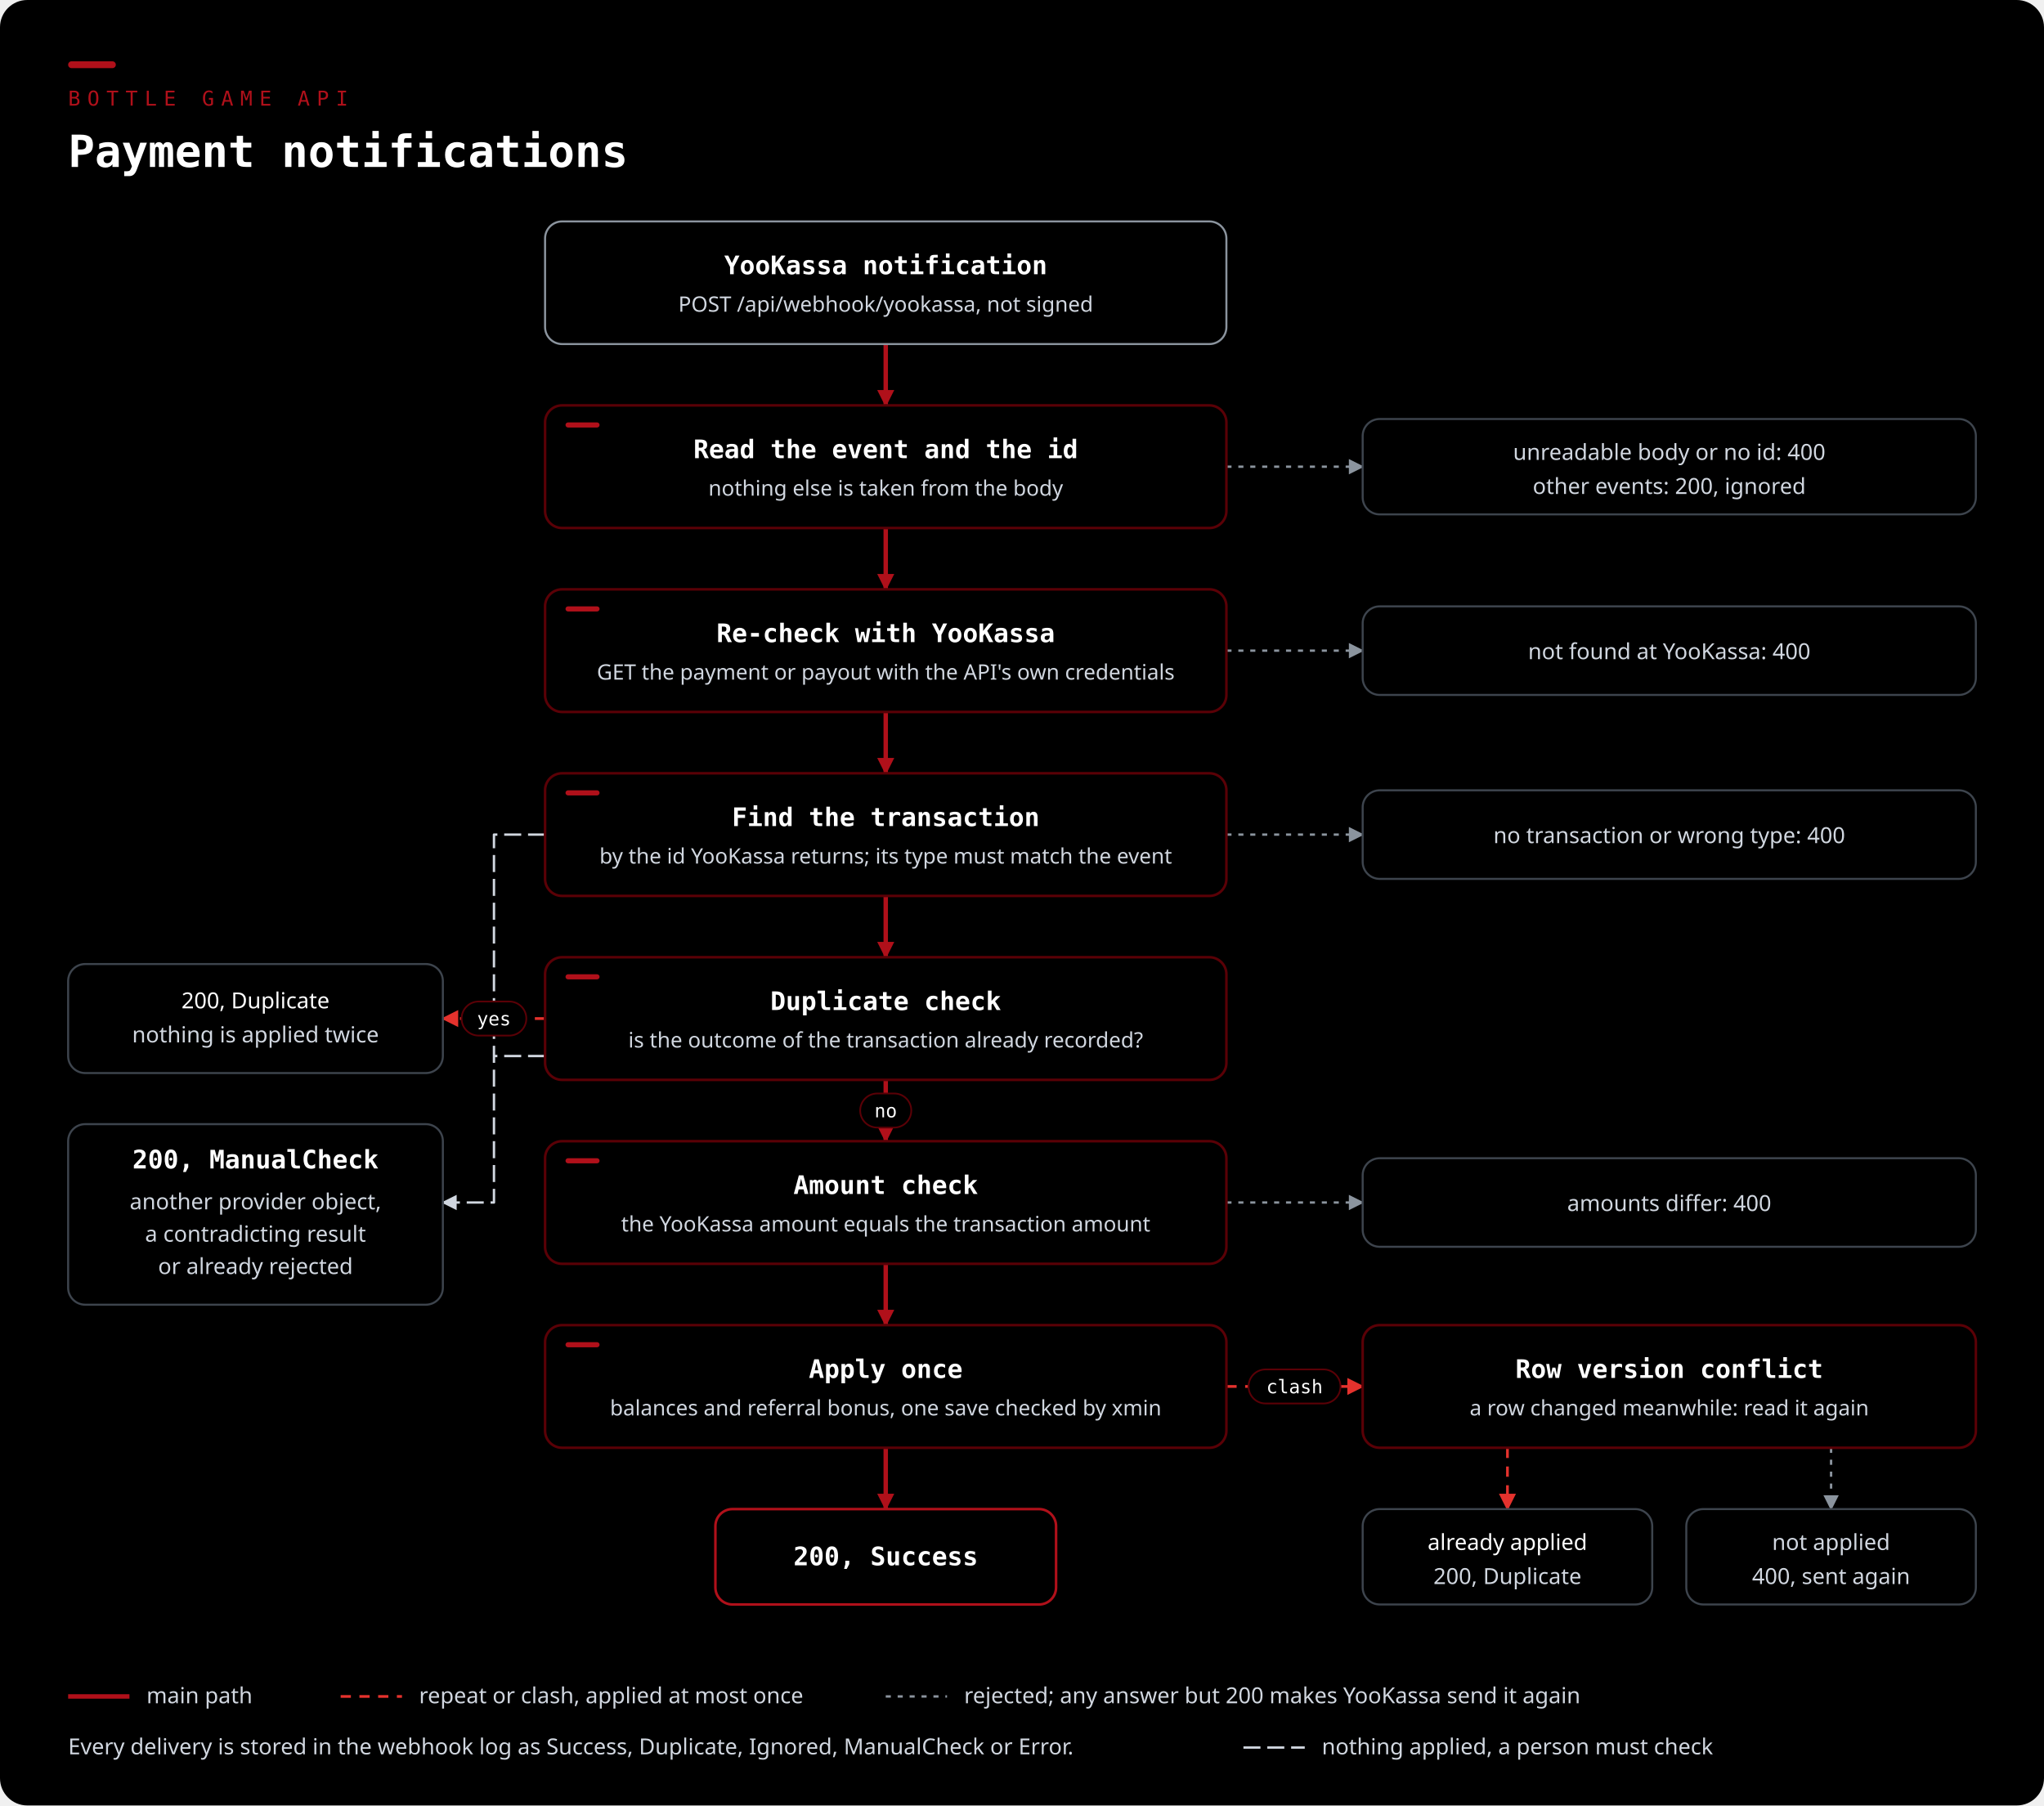
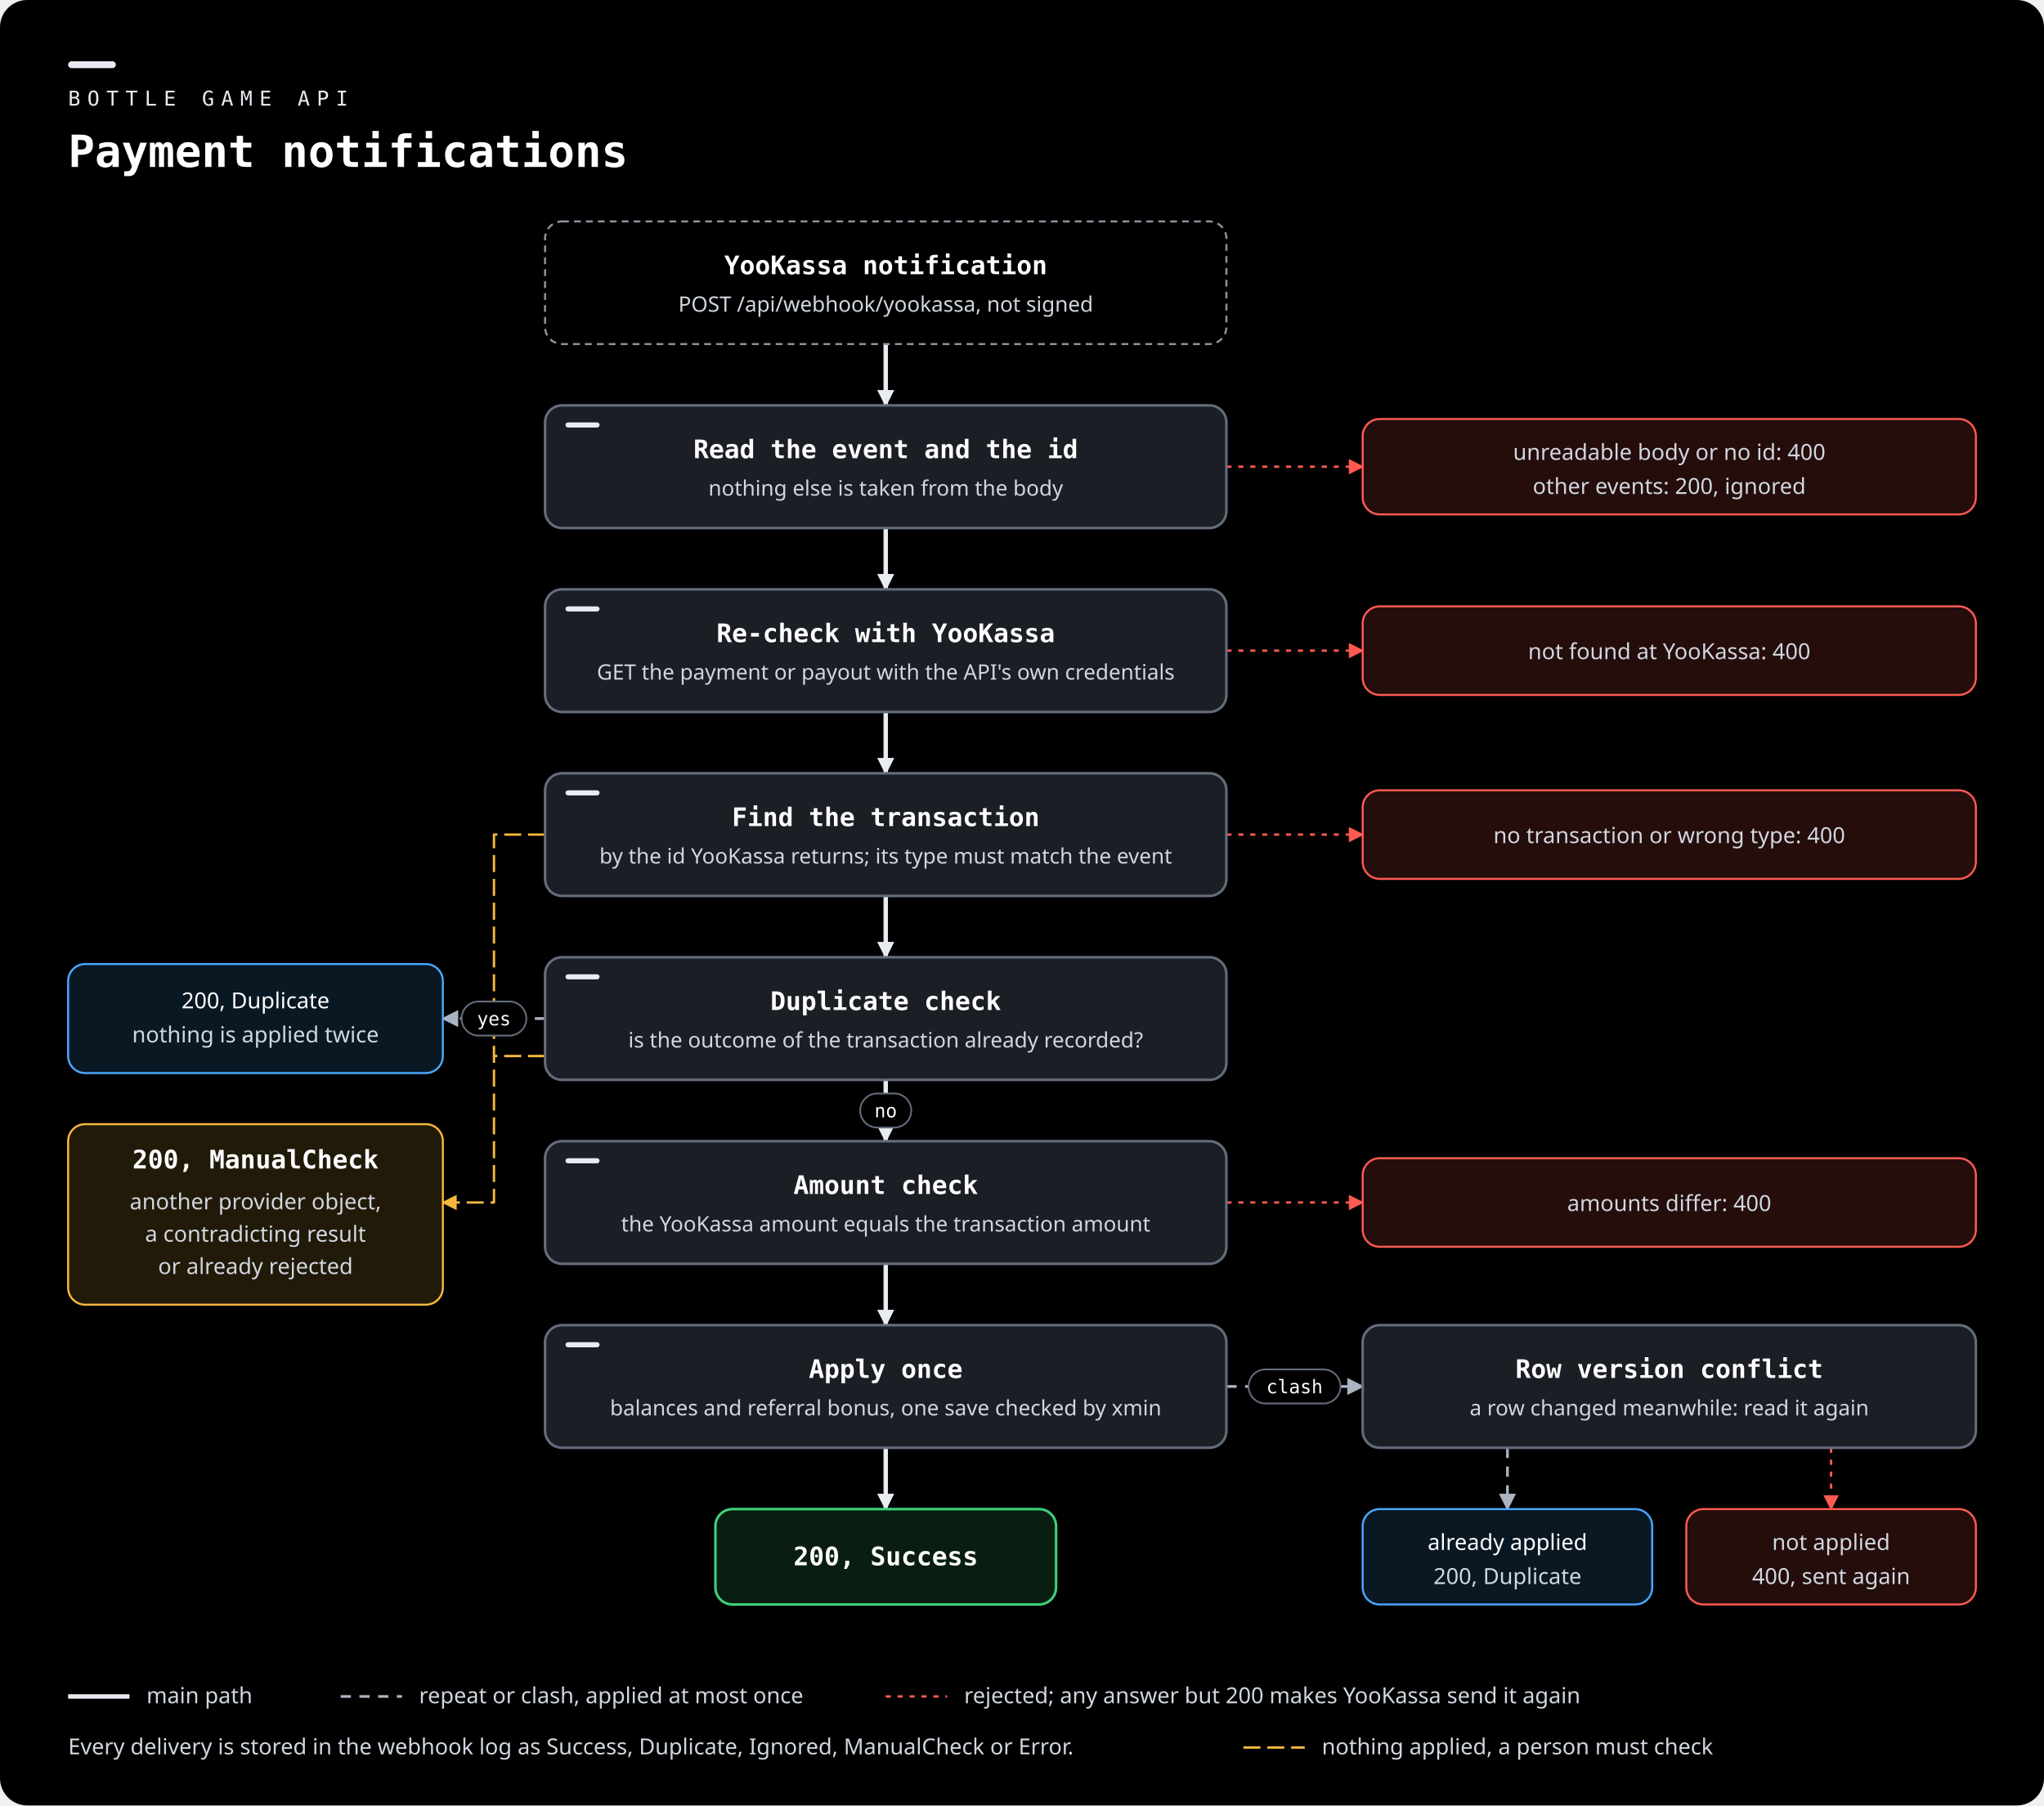
<svg xmlns="http://www.w3.org/2000/svg" width="1200" height="1060" viewBox="0 0 1200 1060">
  <defs>
    <style>
      .bg { fill: #000000; }
-       .node { fill: #000000; stroke: #5a0006; stroke-width: 1.5; }
+       .node { fill: #1b1e24; stroke: #646d7c; stroke-width: 1.5; }
      .ext { fill: #000000; stroke: #8b949e; stroke-width: 1.2; }
-       .done { fill: #000000; stroke: #b0101a; stroke-width: 1.5; }
+       .done { fill: #1b1e24; stroke: #e8ecf2; stroke-width: 1.5; }
      .note { fill: #000000; stroke: #3d444d; stroke-width: 1.2; }
-       .bar { fill: #b0101a; }
+       .bar { fill: #e8ecf2; }
      .t { font-family: 'JetBrains Mono', Consolas, monospace; font-weight: 700; font-size: 15px; fill: #ffffff; text-anchor: middle; }
      .s { font-family: 'IBM Plex Sans', 'Segoe UI', sans-serif; font-weight: 400; font-size: 12.5px; fill: #d1d7e0; text-anchor: middle; }
      .n { font-family: 'IBM Plex Sans', 'Segoe UI', sans-serif; font-weight: 400; font-size: 13px; fill: #d1d7e0; text-anchor: middle; }
      .n-ok { fill: #ffffff; }
-       .handle { font-family: 'JetBrains Mono', Consolas, monospace; font-weight: 500; font-size: 12px; letter-spacing: 4px; fill: #b0101a; }
+       .handle { font-family: 'JetBrains Mono', Consolas, monospace; font-weight: 500; font-size: 12px; letter-spacing: 4px; fill: #e8ecf2; }
      .title { font-family: 'JetBrains Mono', Consolas, monospace; font-weight: 700; font-size: 26px; fill: #ffffff; }
-       .main { stroke: #b0101a; stroke-width: 2.6; fill: none; stroke-linejoin: round; }
-       .second { stroke: #e5322d; stroke-width: 1.6; fill: none; stroke-dasharray: 6 5; stroke-linejoin: round; }
+       .main { stroke: #e8ecf2; stroke-width: 2.6; fill: none; stroke-linejoin: round; }
+       .second { stroke: #aab3c0; stroke-width: 1.6; fill: none; stroke-dasharray: 6 5; stroke-linejoin: round; }
      .reject { stroke: #8b949e; stroke-width: 1.4; fill: none; stroke-dasharray: 3 4; stroke-linejoin: round; }
      .manual { stroke: #d1d7e0; stroke-width: 1.4; fill: none; stroke-dasharray: 10 4; stroke-linejoin: round; }
-       .pill { fill: #000000; stroke: #5a0006; stroke-width: 1; }
+       .pill { fill: #000000; stroke: #646d7c; stroke-width: 1; }
      .l { font-family: 'JetBrains Mono', Consolas, monospace; font-weight: 500; font-size: 11px; text-anchor: middle; }
      .l-main { fill: #ffffff; }
      .l-second { fill: #ffffff; }
      .legend { font-family: 'IBM Plex Sans', 'Segoe UI', sans-serif; font-size: 13px; fill: #d1d7e0; }
+       .ext { stroke-dasharray: 4 3; } .reject { stroke: #ff5a52; } .manual { stroke: #f5b83d; }
    </style>
    <marker id="arrow-main" viewBox="0 0 10 10" refX="9" refY="5" markerWidth="10" markerHeight="10" markerUnits="userSpaceOnUse" orient="auto">
-       <path d="M0,0 L10,5 L0,10 z" fill="#b0101a" />
+       <path d="M0,0 L10,5 L0,10 z" fill="#e8ecf2" />
    </marker>
    <marker id="arrow-second" viewBox="0 0 10 10" refX="9" refY="5" markerWidth="10" markerHeight="10" markerUnits="userSpaceOnUse" orient="auto">
-       <path d="M0,0 L10,5 L0,10 z" fill="#e5322d" />
+       <path d="M0,0 L10,5 L0,10 z" fill="#aab3c0" />
    </marker>
    <marker id="arrow-manual" viewBox="0 0 10 10" refX="9" refY="5" markerWidth="9" markerHeight="9" markerUnits="userSpaceOnUse" orient="auto">
-       <path d="M0,0 L10,5 L0,10 z" fill="#d1d7e0" />
+       <path d="M0,0 L10,5 L0,10 z" fill="#f5b83d" />
    </marker>
    <marker id="arrow-reject" viewBox="0 0 10 10" refX="9" refY="5" markerWidth="9" markerHeight="9" markerUnits="userSpaceOnUse" orient="auto">
-       <path d="M0,0 L10,5 L0,10 z" fill="#8b949e" />
+       <path d="M0,0 L10,5 L0,10 z" fill="#ff5a52" />
    </marker>
  </defs>
  <rect class="bg" width="1200" height="1060" rx="16" />
  <rect class="bar" x="40" y="36" width="28" height="4" rx="2" />
  <text class="handle" x="40" y="62">BOTTLE GAME API</text>
  <text class="title" x="40" y="98">Payment notifications</text>
  <path class="main" d="M520,202 V238" marker-end="url(#arrow-main)" />
  <path class="main" d="M520,310 V346" marker-end="url(#arrow-main)" />
  <path class="main" d="M520,418 V454" marker-end="url(#arrow-main)" />
  <path class="main" d="M520,526 V562" marker-end="url(#arrow-main)" />
  <path class="main" d="M520,634 V670" marker-end="url(#arrow-main)" />
  <path class="main" d="M520,742 V778" marker-end="url(#arrow-main)" />
  <path class="main" d="M520,850 V886" marker-end="url(#arrow-main)" />
  <path class="reject" d="M720,274 H800" marker-end="url(#arrow-reject)" />
  <path class="reject" d="M720,382 H800" marker-end="url(#arrow-reject)" />
  <path class="reject" d="M720,490 H800" marker-end="url(#arrow-reject)" />
  <path class="reject" d="M720,706 H800" marker-end="url(#arrow-reject)" />
  <path class="reject" d="M1075,850 V886" marker-end="url(#arrow-reject)" />
  <path class="second" d="M320,598 H260" marker-end="url(#arrow-second)" />
  <path class="second" d="M720,814 H800" marker-end="url(#arrow-second)" />
  <path class="second" d="M885,850 V886" marker-end="url(#arrow-second)" />
  <path class="manual" d="M320,490 H290 V706 H260" marker-end="url(#arrow-manual)" />
  <path class="manual" d="M320,620 H290" />
  <rect class="pill" x="271" y="588" width="38" height="20" rx="10" />
  <text class="l l-second" x="290" y="602">yes</text>
  <rect class="pill" x="505" y="642" width="30" height="20" rx="10" />
  <text class="l l-main" x="520" y="656">no</text>
  <rect class="pill" x="733" y="804" width="54" height="20" rx="10" />
  <text class="l l-second" x="760" y="818">clash</text>
  <rect class="ext" x="320" y="130" width="400" height="72" rx="10" />
  <text class="t" x="520" y="161">YooKassa notification</text>
  <text class="s" x="520" y="183">POST /api/webhook/yookassa, not signed</text>
  <rect class="node" x="320" y="238" width="400" height="72" rx="10" />
  <rect class="bar" x="332" y="248" width="20" height="3" rx="1.5" />
  <text class="t" x="520" y="269">Read the event and the id</text>
  <text class="s" x="520" y="291">nothing else is taken from the body</text>
  <rect class="node" x="320" y="346" width="400" height="72" rx="10" />
  <rect class="bar" x="332" y="356" width="20" height="3" rx="1.5" />
  <text class="t" x="520" y="377">Re-check with YooKassa</text>
  <text class="s" x="520" y="399">GET the payment or payout with the API's own credentials</text>
  <rect class="node" x="320" y="454" width="400" height="72" rx="10" />
  <rect class="bar" x="332" y="464" width="20" height="3" rx="1.5" />
  <text class="t" x="520" y="485">Find the transaction</text>
  <text class="s" x="520" y="507">by the id YooKassa returns; its type must match the event</text>
  <rect class="node" x="320" y="562" width="400" height="72" rx="10" />
  <rect class="bar" x="332" y="572" width="20" height="3" rx="1.5" />
  <text class="t" x="520" y="593">Duplicate check</text>
  <text class="s" x="520" y="615">is the outcome of the transaction already recorded?</text>
  <rect class="node" x="320" y="670" width="400" height="72" rx="10" />
  <rect class="bar" x="332" y="680" width="20" height="3" rx="1.5" />
  <text class="t" x="520" y="701">Amount check</text>
  <text class="s" x="520" y="723">the YooKassa amount equals the transaction amount</text>
  <rect class="node" x="320" y="778" width="400" height="72" rx="10" />
  <rect class="bar" x="332" y="788" width="20" height="3" rx="1.5" />
  <text class="t" x="520" y="809">Apply once</text>
  <text class="s" x="520" y="831">balances and referral bonus, one save checked by xmin</text>
-   <rect class="done" x="420" y="886" width="200" height="56" rx="10" />
+   <rect class="done" style="fill:#091d11;stroke:#3fcf7a" x="420" y="886" width="200" height="56" rx="10" />
  <text class="t" x="520" y="919">200, Success</text>
-   <rect class="note" x="800" y="246" width="360" height="56" rx="10" />
+   <rect class="note" style="fill:#240d0b;stroke:#ff5a52" x="800" y="246" width="360" height="56" rx="10" />
  <text class="n" x="980" y="270">unreadable body or no id: 400</text>
  <text class="n" x="980" y="290">other events: 200, ignored</text>
-   <rect class="note" x="800" y="356" width="360" height="52" rx="10" />
+   <rect class="note" style="fill:#240d0b;stroke:#ff5a52" x="800" y="356" width="360" height="52" rx="10" />
  <text class="n" x="980" y="387">not found at YooKassa: 400</text>
-   <rect class="note" x="800" y="464" width="360" height="52" rx="10" />
+   <rect class="note" style="fill:#240d0b;stroke:#ff5a52" x="800" y="464" width="360" height="52" rx="10" />
  <text class="n" x="980" y="495">no transaction or wrong type: 400</text>
-   <rect class="note" x="800" y="680" width="360" height="52" rx="10" />
+   <rect class="note" style="fill:#240d0b;stroke:#ff5a52" x="800" y="680" width="360" height="52" rx="10" />
  <text class="n" x="980" y="711">amounts differ: 400</text>
-   <rect class="note" x="40" y="566" width="220" height="64" rx="10" />
+   <rect class="note" style="fill:#0a1824;stroke:#4aa8ff" x="40" y="566" width="220" height="64" rx="10" />
  <text class="n n-ok" x="150" y="592">200, Duplicate</text>
  <text class="n" x="150" y="612">nothing is applied twice</text>
  <rect class="node" x="800" y="778" width="360" height="72" rx="10" />
  <text class="t" x="980" y="809">Row version conflict</text>
  <text class="s" x="980" y="831">a row changed meanwhile: read it again</text>
-   <rect class="note" x="800" y="886" width="170" height="56" rx="10" />
+   <rect class="note" style="fill:#0a1824;stroke:#4aa8ff" x="800" y="886" width="170" height="56" rx="10" />
  <text class="n n-ok" x="885" y="910">already applied</text>
  <text class="n" x="885" y="930">200, Duplicate</text>
-   <rect class="note" x="990" y="886" width="170" height="56" rx="10" />
+   <rect class="note" style="fill:#240d0b;stroke:#ff5a52" x="990" y="886" width="170" height="56" rx="10" />
  <text class="n" x="1075" y="910">not applied</text>
  <text class="n" x="1075" y="930">400, sent again</text>
-   <rect class="note" x="40" y="660" width="220" height="106" rx="10" />
+   <rect class="note" style="fill:#221a09;stroke:#f5b83d" x="40" y="660" width="220" height="106" rx="10" />
  <text class="t" x="150" y="686">200, ManualCheck</text>
  <text class="n" x="150" y="710">another provider object,</text>
  <text class="n" x="150" y="729">a contradicting result</text>
  <text class="n" x="150" y="748">or already rejected</text>
  <path class="main" d="M40,996 H76" />
  <text class="legend" x="86" y="1000">main path</text>
  <path class="second" d="M200,996 H236" />
  <text class="legend" x="246" y="1000">repeat or clash, applied at most once</text>
  <path class="reject" d="M520,996 H556" />
  <text class="legend" x="566" y="1000">rejected; any answer but 200 makes YooKassa send it again</text>
  <text class="legend" x="40" y="1030">Every delivery is stored in the webhook log as Success, Duplicate, Ignored, ManualCheck or Error.</text>
  <path class="manual" d="M730,1026 H766" />
  <text class="legend" x="776" y="1030">nothing applied, a person must check</text>
</svg>
